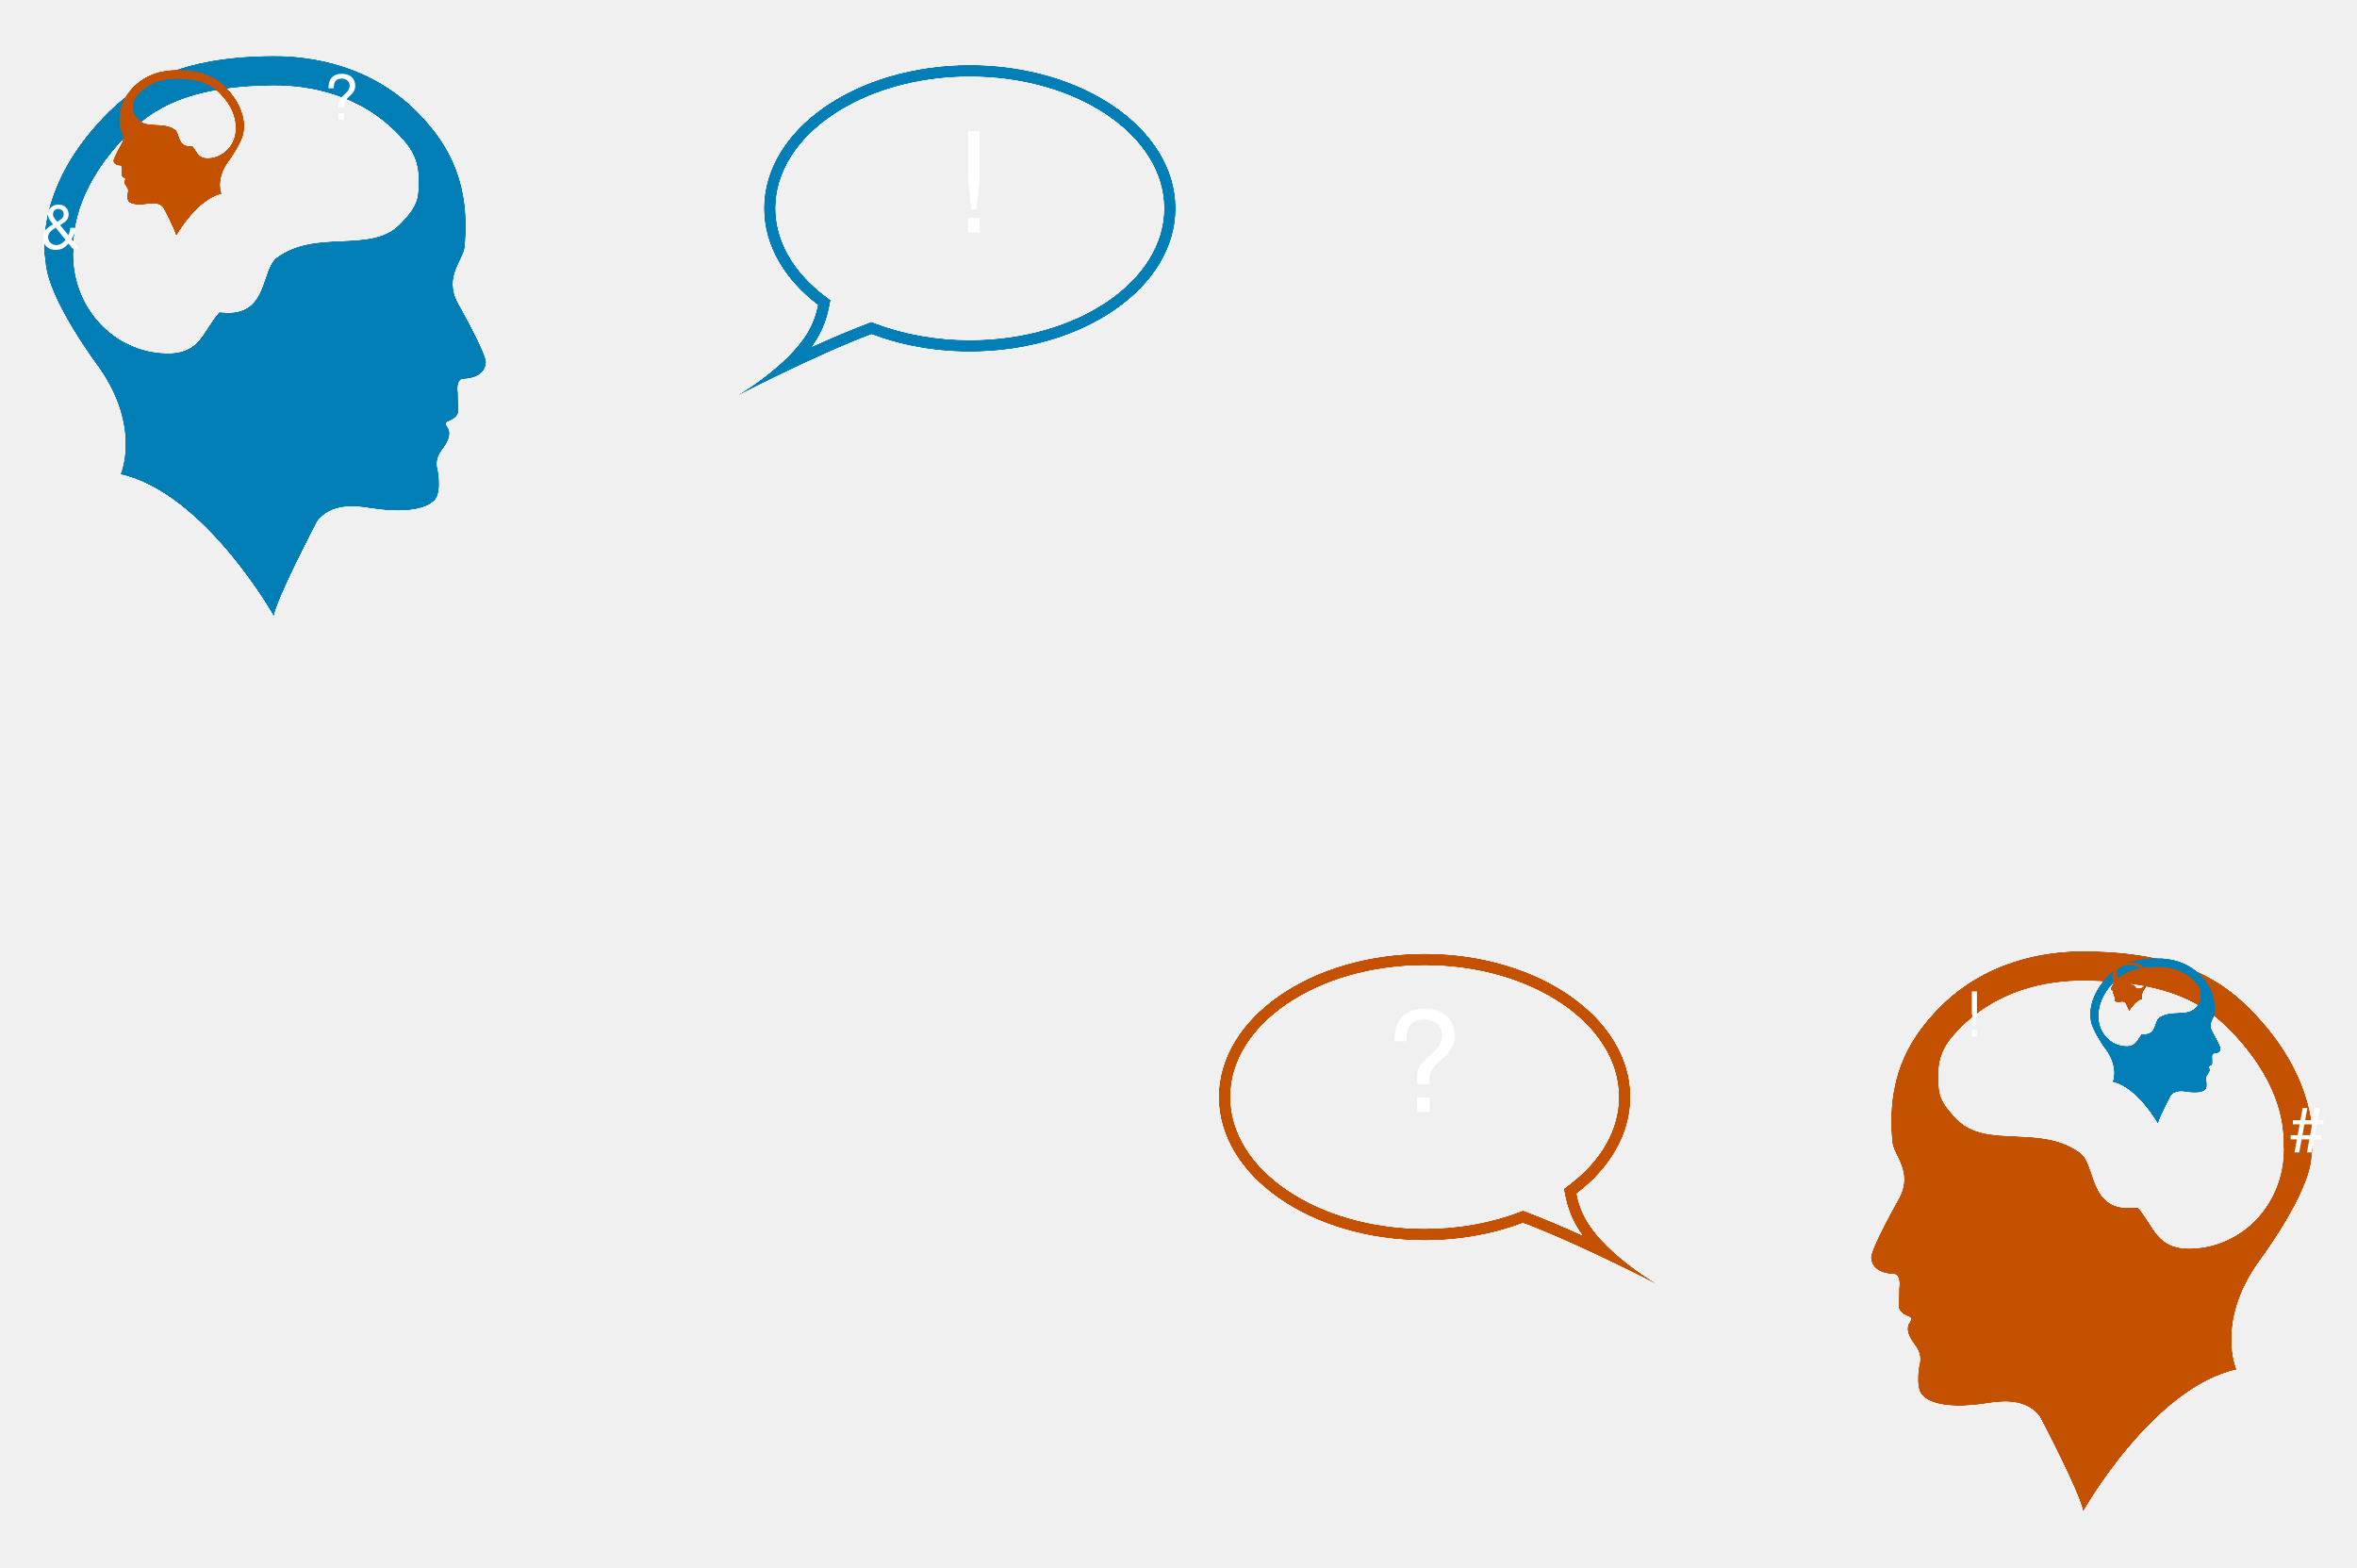
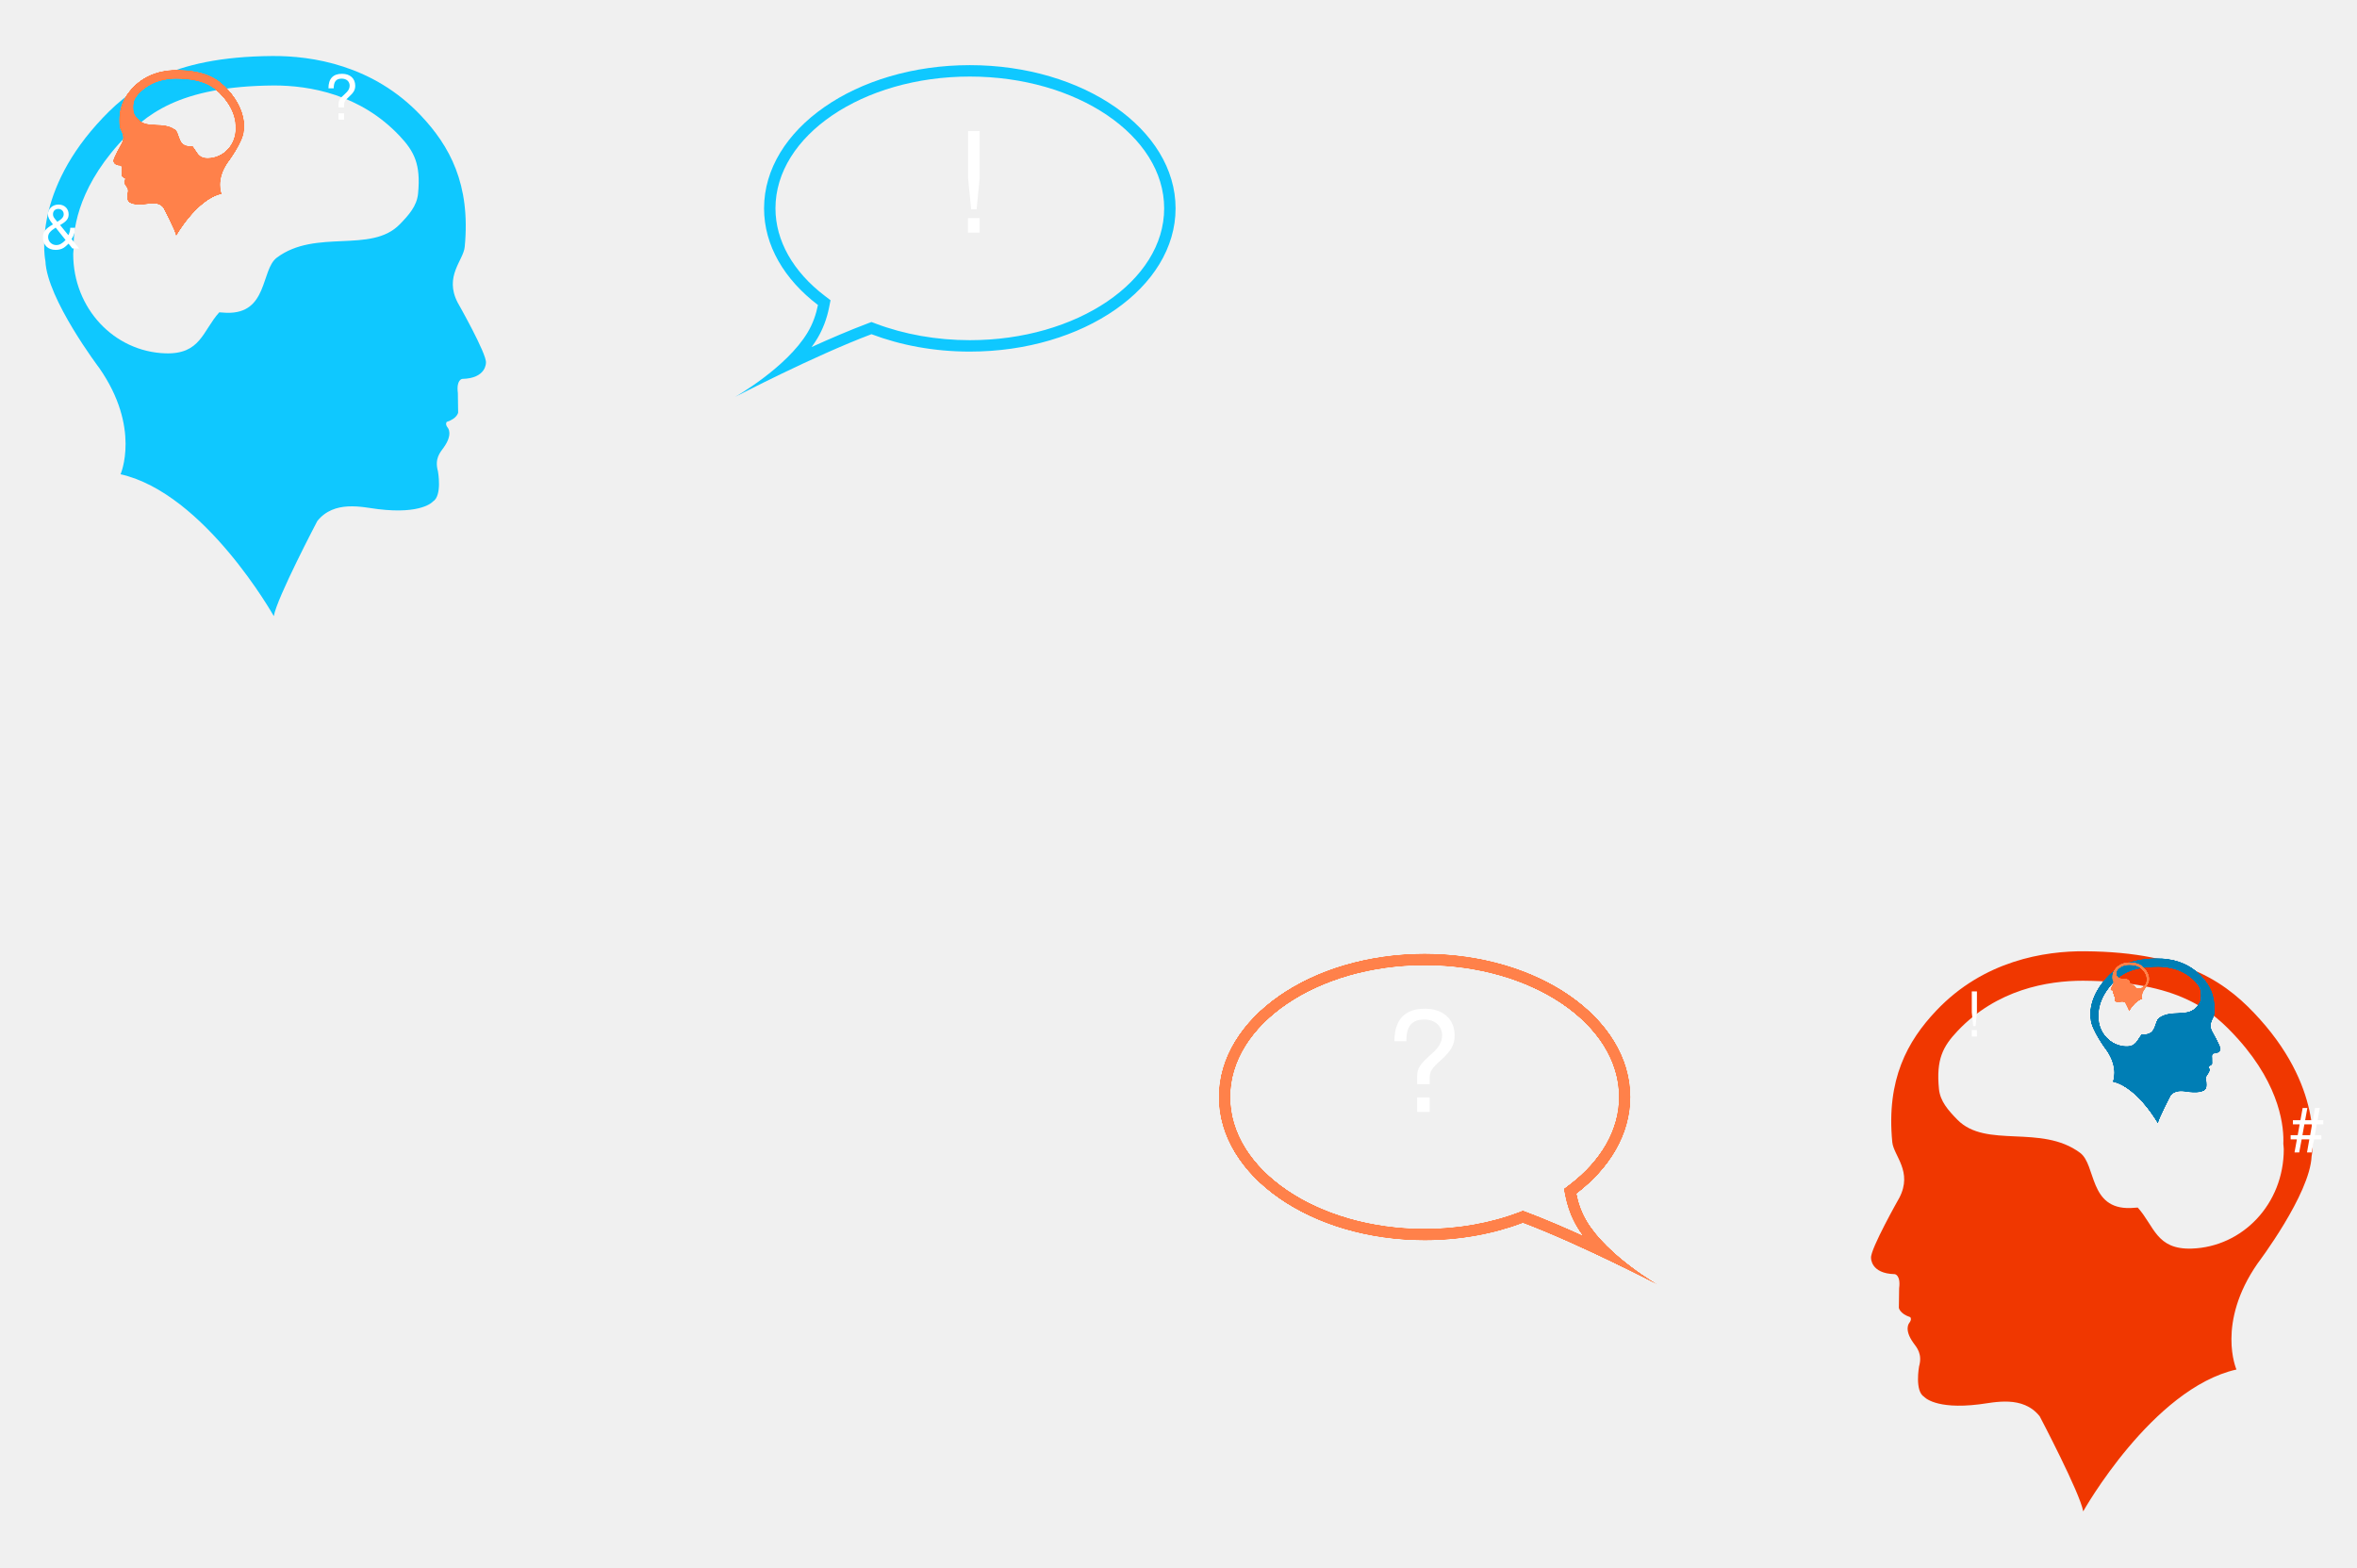
<svg xmlns="http://www.w3.org/2000/svg" width="852.752pt" height="567.023pt" viewBox="0 0 852.752 567.023" version="1.1" id="svg2">
  <defs id="defs4">
    <g id="g6">
      <symbol overflow="visible" id="glyph0-0" style="overflow:visible">
        <path style="stroke:none" d="" id="path9" />
      </symbol>
      <symbol overflow="visible" id="glyph0-1" style="overflow:visible">
        <path style="stroke:none" d="m 10.922,-10.688 c 0,-0.109 -0.094,-0.219 -0.219,-0.219 -0.203,0 -1.156,0.891 -1.641,1.766 -0.438,-1.125 -1.203,-1.781 -2.266,-1.781 -2.812,0 -5.828,3.609 -5.828,7.281 0,2.453 1.438,3.891 3.125,3.891 1.312,0 2.406,-1 2.922,-1.562 L 7.031,-1.281 6.094,2.422 5.875,3.328 C 5.656,4.062 5.281,4.062 4.109,4.094 c -0.266,0 -0.516,0 -0.516,0.469 0,0.172 0.141,0.25 0.328,0.25 0.344,0 0.781,-0.047 1.141,-0.047 l 2.516,0 c 0.375,0 0.797,0.047 1.172,0.047 0.141,0 0.438,0 0.438,-0.469 0,-0.25 -0.188,-0.25 -0.562,-0.25 -1.172,0 -1.234,-0.172 -1.234,-0.375 0,-0.125 0.016,-0.156 0.094,-0.469 z M 7.438,-2.953 C 7.312,-2.531 7.312,-2.484 6.969,-2 c -0.547,0.688 -1.641,1.75 -2.812,1.75 -1.016,0 -1.578,-0.922 -1.578,-2.375 0,-1.359 0.766,-4.141 1.234,-5.188 0.844,-1.734 2.016,-2.625 2.984,-2.625 1.625,0 1.953,2.031 1.953,2.234 0,0.031 -0.078,0.344 -0.094,0.391 z m 0,0" id="path12" />
      </symbol>
      <symbol overflow="visible" id="glyph0-2" style="overflow:visible">
        <path style="stroke:none" d="m 4.828,0.094 c 0,-1.438 -0.469,-2.5 -1.484,-2.5 -0.797,0 -1.188,0.641 -1.188,1.188 C 2.156,-0.672 2.531,0 3.375,0 3.688,0 3.969,-0.094 4.188,-0.328 4.234,-0.375 4.266,-0.375 4.281,-0.375 c 0.062,0 0.062,0.344 0.062,0.469 0,0.828 -0.156,2.438 -1.594,4.047 C 2.484,4.438 2.484,4.484 2.484,4.531 c 0,0.125 0.125,0.25 0.234,0.25 0.203,0 2.109,-1.828 2.109,-4.688 z m 0,0" id="path15" />
      </symbol>
      <symbol overflow="visible" id="glyph0-3" style="overflow:visible">
        <path style="stroke:none" d="M 8.375,-3.141 C 8.281,-2.75 8.234,-2.656 7.906,-2.281 6.891,-0.969 5.844,-0.5 5.078,-0.5 4.266,-0.5 3.5,-1.141 3.5,-2.844 3.5,-4.156 4.234,-6.938 4.781,-8.047 5.5,-9.438 6.609,-10.438 7.656,-10.438 c 1.641,0 1.953,2.031 1.953,2.188 l -0.062,0.344 z m 1.531,-6.156 c -0.312,-0.719 -1.016,-1.625 -2.25,-1.625 -2.703,0 -5.766,3.391 -5.766,7.078 C 1.891,-1.266 3.438,0 5.031,0 6.344,0 7.516,-1.047 7.953,-1.531 L 7.406,0.688 C 7.062,2.062 6.906,2.672 6.016,3.547 5,4.562 4.062,4.562 3.516,4.562 2.781,4.562 2.156,4.516 1.531,4.312 c 0.797,-0.219 1,-0.922 1,-1.188 0,-0.406 -0.297,-0.797 -0.844,-0.797 -0.594,0 -1.234,0.5 -1.234,1.312 C 0.453,4.656 1.469,5.062 3.562,5.062 6.766,5.062 8.422,3 8.75,1.656 L 11.5,-9.438 c 0.078,-0.297 0.078,-0.344 0.078,-0.406 0,-0.344 -0.281,-0.609 -0.656,-0.609 -0.594,0 -0.938,0.484 -1.016,1.156 z m 0,0" id="path18" />
      </symbol>
      <symbol overflow="visible" id="glyph1-0" style="overflow:visible">
        <path style="stroke:none" d="" id="path21" />
      </symbol>
      <symbol overflow="visible" id="glyph1-1" style="overflow:visible">
        <path style="stroke:none" d="M 3.516,-2.297 C 2.781,-1.078 2.094,-0.656 1.094,-0.594 0.875,-0.578 0.703,-0.578 0.703,-0.203 0.703,-0.078 0.812,0 0.953,0 1.328,0 2.25,-0.047 2.625,-0.047 3.219,-0.047 3.891,0 4.469,0 c 0.109,0 0.359,0 0.359,-0.391 0,-0.188 -0.156,-0.203 -0.281,-0.203 -0.484,-0.047 -0.875,-0.219 -0.875,-0.703 0,-0.297 0.125,-0.516 0.391,-0.969 L 5.641,-4.875 l 5.266,0 c 0.016,0.188 0.016,0.344 0.047,0.531 0.062,0.547 0.297,2.688 0.297,3.078 0,0.625 -1.047,0.672 -1.375,0.672 -0.234,0 -0.453,0 -0.453,0.359 C 9.422,0 9.609,0 9.734,0 10.078,0 10.5,-0.047 10.844,-0.047 l 1.172,0 C 13.281,-0.047 14.188,0 14.219,0 c 0.141,0 0.359,0 0.359,-0.391 0,-0.203 -0.188,-0.203 -0.484,-0.203 -1.141,0 -1.156,-0.188 -1.219,-0.812 L 11.609,-14.297 C 11.562,-14.703 11.484,-14.75 11.25,-14.75 c -0.203,0 -0.328,0.047 -0.516,0.359 z m 2.469,-3.172 4.156,-6.953 0.703,6.953 z m 0,0" id="path24" />
      </symbol>
      <symbol overflow="visible" id="glyph1-2" style="overflow:visible">
        <path style="stroke:none" d="m 7.562,-12.703 c 0.188,-0.766 0.266,-0.812 1.078,-0.812 l 2.672,0 c 2.344,0 2.344,1.984 2.344,2.172 0,1.672 -1.672,3.797 -4.406,3.797 l -2.969,0 z M 11.047,-7.375 c 2.25,-0.406 4.297,-1.984 4.297,-3.875 0,-1.625 -1.422,-2.859 -3.75,-2.859 l -6.641,0 c -0.391,0 -0.578,0 -0.578,0.391 0,0.203 0.188,0.203 0.5,0.203 1.266,0 1.266,0.172 1.266,0.406 0,0.031 0,0.156 -0.094,0.469 L 3.266,-1.531 c -0.188,0.719 -0.234,0.938 -1.672,0.938 -0.391,0 -0.609,0 -0.609,0.359 C 0.984,0 1.109,0 1.531,0 l 7.078,0 c 3.172,0 5.609,-2.391 5.609,-4.484 0,-1.688 -1.5,-2.719 -3.172,-2.891 z M 8.125,-0.594 l -2.797,0 c -0.281,0 -0.328,0 -0.453,-0.031 -0.234,-0.016 -0.25,-0.062 -0.25,-0.219 0,-0.141 0.047,-0.266 0.078,-0.453 L 6.156,-7.125 l 3.875,0 c 2.438,0 2.438,2.266 2.438,2.438 0,1.984 -1.797,4.094 -4.344,4.094 z m 0,0" id="path27" />
      </symbol>
      <symbol overflow="visible" id="glyph2-0" style="overflow:visible">
        <path style="stroke:none" d="" id="path30" />
      </symbol>
      <symbol overflow="visible" id="glyph2-1" style="overflow:visible">
        <path style="stroke:none" d="m 9.109,7.266 c 0,-0.031 0,-0.094 -0.094,-0.188 C 7.641,5.688 3.984,1.875 3.984,-7.406 c 0,-9.281 3.609,-13.062 5.062,-14.547 0,-0.031 0.062,-0.094 0.062,-0.188 0,-0.078 -0.094,-0.141 -0.219,-0.141 -0.328,0 -2.844,2.203 -4.312,5.469 -1.484,3.312 -1.906,6.516 -1.906,9.375 0,2.141 0.219,5.766 2,9.609 1.422,3.094 3.859,5.266 4.219,5.266 0.156,0 0.219,-0.062 0.219,-0.172 z m 0,0" id="path33" />
      </symbol>
      <symbol overflow="visible" id="glyph2-2" style="overflow:visible">
        <path style="stroke:none" d="m 7.828,-7.406 c 0,-2.141 -0.219,-5.766 -2,-9.609 -1.422,-3.094 -3.859,-5.266 -4.219,-5.266 -0.094,0 -0.219,0.031 -0.219,0.172 0,0.062 0.031,0.094 0.062,0.156 1.438,1.484 5.062,5.266 5.062,14.516 0,9.281 -3.594,13.062 -5.062,14.547 -0.031,0.062 -0.062,0.094 -0.062,0.156 0,0.141 0.125,0.172 0.219,0.172 0.328,0 2.859,-2.203 4.312,-5.469 1.484,-3.312 1.906,-6.516 1.906,-9.375 z m 0,0" id="path36" />
      </symbol>
      <symbol overflow="visible" id="glyph2-3" style="overflow:visible">
        <path style="stroke:none" d="m 19.125,-9.547 c 0.453,0 0.891,0 0.891,-0.516 0,-0.531 -0.5,-0.531 -1,-0.531 l -16.641,0 c -0.5,0 -1,0 -1,0.531 0,0.516 0.438,0.516 0.891,0.516 z M 19.016,-4.25 c 0.5,0 1,0 1,-0.547 0,-0.5 -0.438,-0.5 -0.891,-0.5 l -16.859,0 c -0.453,0 -0.891,0 -0.891,0.5 0,0.547 0.5,0.547 1,0.547 z m 0,0" id="path39" />
      </symbol>
      <symbol overflow="visible" id="glyph3-0" style="overflow:visible">
        <path style="stroke:none" d="" id="path42" />
      </symbol>
      <symbol overflow="visible" id="glyph3-1" style="overflow:visible">
        <path style="stroke:none" d="m 10.5,-13.156 0,1.281 c 1.844,0 2.047,0 2.047,1.172 l 0,5.828 c 0,2.25 -1.328,4.078 -3.656,4.078 -2.234,0 -2.344,-0.75 -2.344,-2.391 l 0,-10.203 -5.297,0.234 0,1.281 c 1.844,0 2.047,0 2.047,1.172 l 0,7.047 c 0,2.969 2,3.828 5.188,3.828 0.703,0 2.906,0 4.188,-2.406 l 0.031,0 0,2.406 L 17.844,0 l 0,-1.281 c -1.844,0 -2.047,0 -2.047,-1.156 l 0,-10.953 z m 0,0" id="path45" />
      </symbol>
      <symbol overflow="visible" id="glyph3-2" style="overflow:visible">
        <path style="stroke:none" d="m 14.719,-11.281 c 0.188,-0.406 0.312,-0.656 2.203,-0.656 l 0,-1.266 c -1,0.047 -1.125,0.047 -2.344,0.047 -0.797,0 -0.859,0 -2.562,-0.047 l 0,1.266 c 0.031,0 1.438,0 1.438,0.391 0,0.094 -0.094,0.266 -0.125,0.359 l -3.484,7.5 -3.797,-8.25 1.625,0 0,-1.266 c -0.703,0.047 -2.734,0.047 -3.562,0.047 -0.859,0 -2.625,0 -3.391,-0.047 l 0,1.266 1.906,0 L 8.125,0 C 7.969,0.359 7.562,1.219 7.406,1.578 6.781,2.922 5.828,4.969 3.75,4.969 c -0.125,0 -0.484,0 -0.812,-0.172 C 3,4.766 3.891,4.406 3.891,3.266 c 0,-0.969 -0.703,-1.594 -1.594,-1.594 -0.922,0 -1.641,0.625 -1.641,1.625 0,1.406 1.312,2.656 3.094,2.656 2.438,0 4.047,-2.203 4.641,-3.516 z m 0,0" id="path48" />
      </symbol>
      <symbol overflow="visible" id="glyph4-0" style="overflow:visible">
        <path style="stroke:none" d="" id="path51" />
      </symbol>
      <symbol overflow="visible" id="glyph4-1" style="overflow:visible">
        <path style="stroke:none" d="m 3.938,-17.688 c 0,-0.453 0,-0.891 -0.5,-0.891 -0.484,0 -0.484,0.438 -0.484,0.891 l 0,22.984 c 0,0.453 0,0.891 0.484,0.891 0.5,0 0.5,-0.438 0.5,-0.891 z m 0,0" id="path54" />
      </symbol>
    </g>
    <clipPath id="clip1">
      <path d="m 264,326 8,0 0,30.105 -8,0 z m 0,0" id="path57" />
    </clipPath>
    <clipPath id="clip2">
      <path d="m 309,326 7,0 0,30.105 -7,0 z m 0,0" id="path60" />
    </clipPath>
    <filter style="color-interpolation-filters:sRGB" id="filter4267">
      <feColorMatrix type="hueRotate" values="180" result="color1" id="feColorMatrix4269" />
      <feColorMatrix values="-1 0 0 0 1 0 -1 0 0 1 0 0 -1 0 1 -0.21 -0.72 -0.07 2 0 " result="color2" id="feColorMatrix4271" />
    </filter>
    <filter style="color-interpolation-filters:sRGB" id="filter4273">
      <feColorMatrix type="hueRotate" values="180" result="color1" id="feColorMatrix4275" />
      <feColorMatrix values="-1 0 0 0 1 0 -1 0 0 1 0 0 -1 0 1 -0.21 -0.72 -0.07 2 0 " result="color2" id="feColorMatrix4277" />
    </filter>
    <filter style="color-interpolation-filters:sRGB" id="filter4279">
      <feColorMatrix type="hueRotate" values="180" result="color1" id="feColorMatrix4281" />
      <feColorMatrix values="-1 0 0 0 1 0 -1 0 0 1 0 0 -1 0 1 -0.21 -0.72 -0.07 2 0 " result="color2" id="feColorMatrix4283" />
    </filter>
    <filter style="color-interpolation-filters:sRGB" id="filter4285">
      <feColorMatrix type="hueRotate" values="180" result="color1" id="feColorMatrix4287" />
      <feColorMatrix values="-1 0 0 0 1 0 -1 0 0 1 0 0 -1 0 1 -0.21 -0.72 -0.07 2 0 " result="color2" id="feColorMatrix4289" />
    </filter>
    <filter style="color-interpolation-filters:sRGB" id="filter4291">
      <feColorMatrix type="hueRotate" values="180" result="color1" id="feColorMatrix4293" />
      <feColorMatrix values="-1 0 0 0 1 0 -1 0 0 1 0 0 -1 0 1 -0.21 -0.72 -0.07 2 0 " result="color2" id="feColorMatrix4295" />
    </filter>
    <filter style="color-interpolation-filters:sRGB" id="filter4297">
      <feColorMatrix type="hueRotate" values="180" result="color1" id="feColorMatrix4299" />
      <feColorMatrix values="-1 0 0 0 1 0 -1 0 0 1 0 0 -1 0 1 -0.21 -0.72 -0.07 2 0 " result="color2" id="feColorMatrix4301" />
    </filter>
    <filter style="color-interpolation-filters:sRGB" id="filter4303">
      <feColorMatrix type="hueRotate" values="180" result="color1" id="feColorMatrix4305" />
      <feColorMatrix values="-1 0 0 0 1 0 -1 0 0 1 0 0 -1 0 1 -0.21 -0.72 -0.07 2 0 " result="color2" id="feColorMatrix4307" />
    </filter>
    <filter style="color-interpolation-filters:sRGB" id="filter4309">
      <feColorMatrix type="hueRotate" values="180" result="color1" id="feColorMatrix4311" />
      <feColorMatrix values="-1 0 0 0 1 0 -1 0 0 1 0 0 -1 0 1 -0.21 -0.72 -0.07 2 0 " result="color2" id="feColorMatrix4313" />
    </filter>
    <filter style="color-interpolation-filters:sRGB" id="filter4315">
      <feColorMatrix type="hueRotate" values="180" result="color1" id="feColorMatrix4317" />
      <feColorMatrix values="-1 0 0 0 1 0 -1 0 0 1 0 0 -1 0 1 -0.21 -0.72 -0.07 2 0 " result="color2" id="feColorMatrix4319" />
    </filter>
    <filter style="color-interpolation-filters:sRGB" id="filter4321">
      <feColorMatrix type="hueRotate" values="180" result="color1" id="feColorMatrix4323" />
      <feColorMatrix values="-1 0 0 0 1 0 -1 0 0 1 0 0 -1 0 1 -0.21 -0.72 -0.07 2 0 " result="color2" id="feColorMatrix4325" />
    </filter>
    <filter style="color-interpolation-filters:sRGB" id="filter4315-4">
      <feColorMatrix type="hueRotate" values="180" result="color1" id="feColorMatrix4317-9" />
      <feColorMatrix values="-1 0 0 0 1 0 -1 0 0 1 0 0 -1 0 1 -0.21 -0.72 -0.07 2 0 " result="color2" id="feColorMatrix4319-0" />
    </filter>
    <filter style="color-interpolation-filters:sRGB" id="filter4315-7">
      <feColorMatrix type="hueRotate" values="180" result="color1" id="feColorMatrix4317-95" />
      <feColorMatrix values="-1 0 0 0 1 0 -1 0 0 1 0 0 -1 0 1 -0.21 -0.72 -0.07 2 0 " result="color2" id="feColorMatrix4319-8" />
    </filter>
    <filter style="color-interpolation-filters:sRGB" id="filter4309-6">
      <feColorMatrix type="hueRotate" values="180" result="color1" id="feColorMatrix4311-3" />
      <feColorMatrix values="-1 0 0 0 1 0 -1 0 0 1 0 0 -1 0 1 -0.21 -0.72 -0.07 2 0 " result="color2" id="feColorMatrix4313-5" />
    </filter>
    <filter style="color-interpolation-filters:sRGB" id="filter4315-7-8">
      <feColorMatrix type="hueRotate" values="180" result="color1" id="feColorMatrix4317-95-8" />
      <feColorMatrix values="-1 0 0 0 1 0 -1 0 0 1 0 0 -1 0 1 -0.21 -0.72 -0.07 2 0 " result="color2" id="feColorMatrix4319-8-7" />
    </filter>
  </defs>
-   <g transform="matrix(1.859646,0,0,1.859646,265.9407,23.56694)" id="g3" style="fill:#0fc8ff;fill-opacity:1;filter:url(#filter4303)">
+   <g transform="matrix(1.859646,0,0,1.859646,265.9407,23.56694)" id="g3" style="fill:#f03700;fill-opacity:1">
    <path d="m 45.673,0 c 22.108,0 40.03,12.475 40.03,27.862 0,15.387 -17.922,27.862 -40.03,27.862 -6.931,0 -13.449,-1.227 -19.134,-3.384 C 15.319,56.564 0,64.542 0,64.542 c 0,0 9.989,-5.655 14.107,-12.521 1.052,-1.755 1.668,-3.595 2.021,-5.362 C 9.618,41.704 5.643,35.106 5.643,27.862 5.643,12.475 23.565,0 45.673,0 m 0,2.22 c -20.849,0 -37.811,11.503 -37.811,25.643 0,6.266 3.413,12.314 9.61,17.03 l 1.104,0.841 -0.271,1.36 c -0.445,2.23 -1.217,4.272 -2.294,6.069 -0.341,0.567 -0.717,1.127 -1.12,1.674 3.625,-1.646 7.421,-3.276 10.866,-4.573 l 0.785,-0.296 0.785,0.298 c 5.584,2.119 11.928,3.239 18.346,3.239 20.849,0 37.811,-11.503 37.811,-25.643 C 83.484,13.722 66.522,2.22 45.673,2.22 l 0,0 z" id="path5" style="fill:#0fc8ff;fill-opacity:1" />
  </g>
-   <g transform="matrix(-1.12,0,0,1.12,197.2152,20.26307)" id="anne" style="fill:#0fc8ff;fill-opacity:1;filter:url(#filter4309)">
+   <g transform="matrix(-1.12,0,0,1.12,197.2152,20.26307)" id="anne" style="fill:#f03700;fill-opacity:1">
    <g id="g5" style="fill:#0fc8ff;fill-opacity:1">
      <path d="M 144.797,22.048 C 134.671,10.744 121.269,0.246 88.175,0.002 75.245,-0.099 55.509,2.955 40.153,19.198 30.861,29.014 24.001,41.396 25.968,61.655 c 0.423,4.396 6.695,9.478 2.281,17.973 0,0 -9.466,16.66 -9.14,19.437 0,0 -0.17,5.072 7.675,5.23 0,0 1.958,0.249 1.397,4.573 l -0.088,6.296 c 0,0 0.243,1.888 3.678,3.021 0,0 0.648,0.645 -0.323,1.887 0,0 -1.815,2.016 1.297,6.369 1.154,1.596 3.017,3.6 1.875,7.673 0,0 -1.464,7.929 1.635,9.804 0,0 3.529,4.189 17.726,2.441 4.957,-0.608 14.136,-3.008 19.604,3.849 0,0 13.064,24.825 14.054,30.708 0,0 22.311,-39.689 49.505,-45.821 0,0 -6.619,-14.949 6.868,-34.312 0,0 16.897,-22.295 17.403,-34.556 0.006,-0.008 4.469,-20.653 -16.618,-44.179 z m -22.085,73.99 c -11.49,0.383 -12.068,-7.283 -17.458,-13.25 -0.791,0.055 -1.553,0.131 -2.362,0.155 C 89.405,83.33 91.886,69.007 86.631,65.104 74.029,55.739 56.264,63.874 46.99,54.402 43.997,51.348 41.437,48.441 41.044,44.489 40.094,34.911 42.314,30.758 47.06,25.74 59.745,12.333 76.079,9.517 87.566,9.517 c 30.908,0.225 41.687,9.454 50.145,18.879 13.926,15.552 14.79,28.951 14.577,33.783 0.024,0.587 0.146,1.142 0.146,1.742 0.006,17.725 -13.311,31.556 -29.722,32.117 z" id="path7" style="fill:#0fc8ff;fill-opacity:1" />
    </g>
  </g>
-   <g transform="matrix(1.12,0,0,1.12,655.5372,344.1343)" id="bob" style="fill:#ff8d21;fill-opacity:1;filter:url(#filter4315)">
-     <g id="g5-1" style="fill:#ff8d21;fill-opacity:1">
-       <path d="M 144.797,22.048 C 134.671,10.744 121.269,0.246 88.175,0.002 75.245,-0.099 55.509,2.955 40.153,19.198 30.861,29.014 24.001,41.396 25.968,61.655 c 0.423,4.396 6.695,9.478 2.281,17.973 0,0 -9.466,16.66 -9.14,19.437 0,0 -0.17,5.072 7.675,5.23 0,0 1.958,0.249 1.397,4.573 l -0.088,6.296 c 0,0 0.243,1.888 3.678,3.021 0,0 0.648,0.645 -0.323,1.887 0,0 -1.815,2.016 1.297,6.369 1.154,1.596 3.017,3.6 1.875,7.673 0,0 -1.464,7.929 1.635,9.804 0,0 3.529,4.189 17.726,2.441 4.957,-0.608 14.136,-3.008 19.604,3.849 0,0 13.064,24.825 14.054,30.708 0,0 22.311,-39.689 49.505,-45.821 0,0 -6.619,-14.949 6.868,-34.312 0,0 16.897,-22.295 17.403,-34.556 0.006,-0.008 4.469,-20.653 -16.618,-44.179 z m -22.085,73.99 c -11.49,0.383 -12.068,-7.283 -17.458,-13.25 -0.791,0.055 -1.553,0.131 -2.362,0.155 C 89.405,83.33 91.886,69.007 86.631,65.104 74.029,55.739 56.264,63.874 46.99,54.402 43.997,51.348 41.437,48.441 41.044,44.489 40.094,34.911 42.314,30.758 47.06,25.74 59.745,12.333 76.079,9.517 87.566,9.517 c 30.908,0.225 41.687,9.454 50.145,18.879 13.926,15.552 14.79,28.951 14.577,33.783 0.024,0.587 0.146,1.142 0.146,1.742 0.006,17.725 -13.311,31.556 -29.722,32.117 z" id="path7-9" style="fill:#ff8d21;fill-opacity:1" />
+   <g transform="matrix(1.12,0,0,1.12,655.5372,344.1343)" id="bob" style="fill:#0fc8ff;fill-opacity:1">
+     <g id="g5-1" style="fill:#f03700;fill-opacity:1">
+       <path d="M 144.797,22.048 C 134.671,10.744 121.269,0.246 88.175,0.002 75.245,-0.099 55.509,2.955 40.153,19.198 30.861,29.014 24.001,41.396 25.968,61.655 c 0.423,4.396 6.695,9.478 2.281,17.973 0,0 -9.466,16.66 -9.14,19.437 0,0 -0.17,5.072 7.675,5.23 0,0 1.958,0.249 1.397,4.573 l -0.088,6.296 c 0,0 0.243,1.888 3.678,3.021 0,0 0.648,0.645 -0.323,1.887 0,0 -1.815,2.016 1.297,6.369 1.154,1.596 3.017,3.6 1.875,7.673 0,0 -1.464,7.929 1.635,9.804 0,0 3.529,4.189 17.726,2.441 4.957,-0.608 14.136,-3.008 19.604,3.849 0,0 13.064,24.825 14.054,30.708 0,0 22.311,-39.689 49.505,-45.821 0,0 -6.619,-14.949 6.868,-34.312 0,0 16.897,-22.295 17.403,-34.556 0.006,-0.008 4.469,-20.653 -16.618,-44.179 z m -22.085,73.99 c -11.49,0.383 -12.068,-7.283 -17.458,-13.25 -0.791,0.055 -1.553,0.131 -2.362,0.155 C 89.405,83.33 91.886,69.007 86.631,65.104 74.029,55.739 56.264,63.874 46.99,54.402 43.997,51.348 41.437,48.441 41.044,44.489 40.094,34.911 42.314,30.758 47.06,25.74 59.745,12.333 76.079,9.517 87.566,9.517 c 30.908,0.225 41.687,9.454 50.145,18.879 13.926,15.552 14.79,28.951 14.577,33.783 0.024,0.587 0.146,1.142 0.146,1.742 0.006,17.725 -13.311,31.556 -29.722,32.117 z" id="path7-9" style="fill:#f03700;fill-opacity:1" />
    </g>
  </g>
-   <g transform="matrix(-1.859646,0,0,1.859646,600.3525,345.0579)" id="bob_speech" style="fill:#ff8d21;fill-opacity:1;filter:url(#filter4321)">
-     <path d="m 45.673,0 c 22.108,0 40.03,12.475 40.03,27.862 0,15.387 -17.922,27.862 -40.03,27.862 -6.931,0 -13.449,-1.227 -19.134,-3.384 C 15.319,56.564 0,64.542 0,64.542 c 0,0 9.989,-5.655 14.107,-12.521 1.052,-1.755 1.668,-3.595 2.021,-5.362 C 9.618,41.704 5.643,35.106 5.643,27.862 5.643,12.475 23.565,0 45.673,0 m 0,2.22 c -20.849,0 -37.811,11.503 -37.811,25.643 0,6.266 3.413,12.314 9.61,17.03 l 1.104,0.841 -0.271,1.36 c -0.445,2.23 -1.217,4.272 -2.294,6.069 -0.341,0.567 -0.717,1.127 -1.12,1.674 3.625,-1.646 7.421,-3.276 10.866,-4.573 l 0.785,-0.296 0.785,0.298 c 5.584,2.119 11.928,3.239 18.346,3.239 20.849,0 37.811,-11.503 37.811,-25.643 C 83.484,13.722 66.522,2.22 45.673,2.22 l 0,0 z" id="path5-5" style="fill:#ff8d21;fill-opacity:1" />
+   <g transform="matrix(-1.859646,0,0,1.859646,600.3525,345.0579)" id="bob_speech" style="fill:#f03700;fill-opacity:1;filter:url(#filter4321)">
+     <path d="m 45.673,0 c 22.108,0 40.03,12.475 40.03,27.862 0,15.387 -17.922,27.862 -40.03,27.862 -6.931,0 -13.449,-1.227 -19.134,-3.384 C 15.319,56.564 0,64.542 0,64.542 c 0,0 9.989,-5.655 14.107,-12.521 1.052,-1.755 1.668,-3.595 2.021,-5.362 C 9.618,41.704 5.643,35.106 5.643,27.862 5.643,12.475 23.565,0 45.673,0 m 0,2.22 c -20.849,0 -37.811,11.503 -37.811,25.643 0,6.266 3.413,12.314 9.61,17.03 l 1.104,0.841 -0.271,1.36 c -0.445,2.23 -1.217,4.272 -2.294,6.069 -0.341,0.567 -0.717,1.127 -1.12,1.674 3.625,-1.646 7.421,-3.276 10.866,-4.573 l 0.785,-0.296 0.785,0.298 c 5.584,2.119 11.928,3.239 18.346,3.239 20.849,0 37.811,-11.503 37.811,-25.643 C 83.484,13.722 66.522,2.22 45.673,2.22 l 0,0 z" id="path5-5" style="fill:#f03700;fill-opacity:1" />
  </g>
-   <g transform="matrix(0.3318299,0,0,0.3318299,34.66432,25.32073)" id="bob-5" style="fill:#ff8d21;fill-opacity:1;filter:url(#filter4315-7)">
-     <g id="g5-1-2" style="fill:#ff8d21;fill-opacity:1">
-       <path d="M 144.797,22.048 C 134.671,10.744 121.269,0.246 88.175,0.002 75.245,-0.099 55.509,2.955 40.153,19.198 30.861,29.014 24.001,41.396 25.968,61.655 c 0.423,4.396 6.695,9.478 2.281,17.973 0,0 -9.466,16.66 -9.14,19.437 0,0 -0.17,5.072 7.675,5.23 0,0 1.958,0.249 1.397,4.573 l -0.088,6.296 c 0,0 0.243,1.888 3.678,3.021 0,0 0.648,0.645 -0.323,1.887 0,0 -1.815,2.016 1.297,6.369 1.154,1.596 3.017,3.6 1.875,7.673 0,0 -1.464,7.929 1.635,9.804 0,0 3.529,4.189 17.726,2.441 4.957,-0.608 14.136,-3.008 19.604,3.849 0,0 13.064,24.825 14.054,30.708 0,0 22.311,-39.689 49.505,-45.821 0,0 -6.619,-14.949 6.868,-34.312 0,0 16.897,-22.295 17.403,-34.556 0.006,-0.008 4.469,-20.653 -16.618,-44.179 z m -22.085,73.99 c -11.49,0.383 -12.068,-7.283 -17.458,-13.25 -0.791,0.055 -1.553,0.131 -2.362,0.155 C 89.405,83.33 91.886,69.007 86.631,65.104 74.029,55.739 56.264,63.874 46.99,54.402 43.997,51.348 41.437,48.441 41.044,44.489 40.094,34.911 42.314,30.758 47.06,25.74 59.745,12.333 76.079,9.517 87.566,9.517 c 30.908,0.225 41.687,9.454 50.145,18.879 13.926,15.552 14.79,28.951 14.577,33.783 0.024,0.587 0.146,1.142 0.146,1.742 0.006,17.725 -13.311,31.556 -29.722,32.117 z" id="path7-9-5" style="fill:#ff8d21;fill-opacity:1" />
+   <g transform="matrix(0.3318299,0,0,0.3318299,34.66432,25.32073)" id="bob-5" style="fill:#f03700;fill-opacity:1;filter:url(#filter4315-7)">
+     <g id="g5-1-2" style="fill:#f03700;fill-opacity:1">
+       <path d="M 144.797,22.048 C 134.671,10.744 121.269,0.246 88.175,0.002 75.245,-0.099 55.509,2.955 40.153,19.198 30.861,29.014 24.001,41.396 25.968,61.655 c 0.423,4.396 6.695,9.478 2.281,17.973 0,0 -9.466,16.66 -9.14,19.437 0,0 -0.17,5.072 7.675,5.23 0,0 1.958,0.249 1.397,4.573 l -0.088,6.296 c 0,0 0.243,1.888 3.678,3.021 0,0 0.648,0.645 -0.323,1.887 0,0 -1.815,2.016 1.297,6.369 1.154,1.596 3.017,3.6 1.875,7.673 0,0 -1.464,7.929 1.635,9.804 0,0 3.529,4.189 17.726,2.441 4.957,-0.608 14.136,-3.008 19.604,3.849 0,0 13.064,24.825 14.054,30.708 0,0 22.311,-39.689 49.505,-45.821 0,0 -6.619,-14.949 6.868,-34.312 0,0 16.897,-22.295 17.403,-34.556 0.006,-0.008 4.469,-20.653 -16.618,-44.179 z m -22.085,73.99 c -11.49,0.383 -12.068,-7.283 -17.458,-13.25 -0.791,0.055 -1.553,0.131 -2.362,0.155 C 89.405,83.33 91.886,69.007 86.631,65.104 74.029,55.739 56.264,63.874 46.99,54.402 43.997,51.348 41.437,48.441 41.044,44.489 40.094,34.911 42.314,30.758 47.06,25.74 59.745,12.333 76.079,9.517 87.566,9.517 c 30.908,0.225 41.687,9.454 50.145,18.879 13.926,15.552 14.79,28.951 14.577,33.783 0.024,0.587 0.146,1.142 0.146,1.742 0.006,17.725 -13.311,31.556 -29.722,32.117 z" id="path7-9-5" style="fill:#f03700;fill-opacity:1" />
    </g>
  </g>
  <g transform="matrix(-0.3309604,0,0,0.3309604,809.74,346.6644)" id="anne-3" style="fill:#0fc8ff;fill-opacity:1;filter:url(#filter4309-6)">
    <g id="g5-8" style="fill:#0fc8ff;fill-opacity:1">
      <path d="M 144.797,22.048 C 134.671,10.744 121.269,0.246 88.175,0.002 75.245,-0.099 55.509,2.955 40.153,19.198 30.861,29.014 24.001,41.396 25.968,61.655 c 0.423,4.396 6.695,9.478 2.281,17.973 0,0 -9.466,16.66 -9.14,19.437 0,0 -0.17,5.072 7.675,5.23 0,0 1.958,0.249 1.397,4.573 l -0.088,6.296 c 0,0 0.243,1.888 3.678,3.021 0,0 0.648,0.645 -0.323,1.887 0,0 -1.815,2.016 1.297,6.369 1.154,1.596 3.017,3.6 1.875,7.673 0,0 -1.464,7.929 1.635,9.804 0,0 3.529,4.189 17.726,2.441 4.957,-0.608 14.136,-3.008 19.604,3.849 0,0 13.064,24.825 14.054,30.708 0,0 22.311,-39.689 49.505,-45.821 0,0 -6.619,-14.949 6.868,-34.312 0,0 16.897,-22.295 17.403,-34.556 0.006,-0.008 4.469,-20.653 -16.618,-44.179 z m -22.085,73.99 c -11.49,0.383 -12.068,-7.283 -17.458,-13.25 -0.791,0.055 -1.553,0.131 -2.362,0.155 C 89.405,83.33 91.886,69.007 86.631,65.104 74.029,55.739 56.264,63.874 46.99,54.402 43.997,51.348 41.437,48.441 41.044,44.489 40.094,34.911 42.314,30.758 47.06,25.74 59.745,12.333 76.079,9.517 87.566,9.517 c 30.908,0.225 41.687,9.454 50.145,18.879 13.926,15.552 14.79,28.951 14.577,33.783 0.024,0.587 0.146,1.142 0.146,1.742 0.006,17.725 -13.311,31.556 -29.722,32.117 z" id="path7-8" style="fill:#0fc8ff;fill-opacity:1" />
    </g>
  </g>
-   <g transform="matrix(0.09805584,0,0,0.09805584,761.7061,348.1589)" id="bob-5-2" style="fill:#ff8d21;fill-opacity:1;filter:url(#filter4315-7-8)">
-     <g id="g5-1-2-7" style="fill:#ff8d21;fill-opacity:1">
-       <path d="M 144.797,22.048 C 134.671,10.744 121.269,0.246 88.175,0.002 75.245,-0.099 55.509,2.955 40.153,19.198 30.861,29.014 24.001,41.396 25.968,61.655 c 0.423,4.396 6.695,9.478 2.281,17.973 0,0 -9.466,16.66 -9.14,19.437 0,0 -0.17,5.072 7.675,5.23 0,0 1.958,0.249 1.397,4.573 l -0.088,6.296 c 0,0 0.243,1.888 3.678,3.021 0,0 0.648,0.645 -0.323,1.887 0,0 -1.815,2.016 1.297,6.369 1.154,1.596 3.017,3.6 1.875,7.673 0,0 -1.464,7.929 1.635,9.804 0,0 3.529,4.189 17.726,2.441 4.957,-0.608 14.136,-3.008 19.604,3.849 0,0 13.064,24.825 14.054,30.708 0,0 22.311,-39.689 49.505,-45.821 0,0 -6.619,-14.949 6.868,-34.312 0,0 16.897,-22.295 17.403,-34.556 0.006,-0.008 4.469,-20.653 -16.618,-44.179 z m -22.085,73.99 c -11.49,0.383 -12.068,-7.283 -17.458,-13.25 -0.791,0.055 -1.553,0.131 -2.362,0.155 C 89.405,83.33 91.886,69.007 86.631,65.104 74.029,55.739 56.264,63.874 46.99,54.402 43.997,51.348 41.437,48.441 41.044,44.489 40.094,34.911 42.314,30.758 47.06,25.74 59.745,12.333 76.079,9.517 87.566,9.517 c 30.908,0.225 41.687,9.454 50.145,18.879 13.926,15.552 14.79,28.951 14.577,33.783 0.024,0.587 0.146,1.142 0.146,1.742 0.006,17.725 -13.311,31.556 -29.722,32.117 z" id="path7-9-5-6" style="fill:#ff8d21;fill-opacity:1" />
+   <g transform="matrix(0.09805584,0,0,0.09805584,761.7061,348.1589)" id="bob-5-2" style="fill:#f03700;fill-opacity:1;filter:url(#filter4315-7-8)">
+     <g id="g5-1-2-7" style="fill:#f03700;fill-opacity:1">
+       <path d="M 144.797,22.048 C 134.671,10.744 121.269,0.246 88.175,0.002 75.245,-0.099 55.509,2.955 40.153,19.198 30.861,29.014 24.001,41.396 25.968,61.655 c 0.423,4.396 6.695,9.478 2.281,17.973 0,0 -9.466,16.66 -9.14,19.437 0,0 -0.17,5.072 7.675,5.23 0,0 1.958,0.249 1.397,4.573 l -0.088,6.296 c 0,0 0.243,1.888 3.678,3.021 0,0 0.648,0.645 -0.323,1.887 0,0 -1.815,2.016 1.297,6.369 1.154,1.596 3.017,3.6 1.875,7.673 0,0 -1.464,7.929 1.635,9.804 0,0 3.529,4.189 17.726,2.441 4.957,-0.608 14.136,-3.008 19.604,3.849 0,0 13.064,24.825 14.054,30.708 0,0 22.311,-39.689 49.505,-45.821 0,0 -6.619,-14.949 6.868,-34.312 0,0 16.897,-22.295 17.403,-34.556 0.006,-0.008 4.469,-20.653 -16.618,-44.179 z m -22.085,73.99 c -11.49,0.383 -12.068,-7.283 -17.458,-13.25 -0.791,0.055 -1.553,0.131 -2.362,0.155 C 89.405,83.33 91.886,69.007 86.631,65.104 74.029,55.739 56.264,63.874 46.99,54.402 43.997,51.348 41.437,48.441 41.044,44.489 40.094,34.911 42.314,30.758 47.06,25.74 59.745,12.333 76.079,9.517 87.566,9.517 c 30.908,0.225 41.687,9.454 50.145,18.879 13.926,15.552 14.79,28.951 14.577,33.783 0.024,0.587 0.146,1.142 0.146,1.742 0.006,17.725 -13.311,31.556 -29.722,32.117 z" id="path7-9-5-6" style="fill:#f03700;fill-opacity:1" />
    </g>
  </g>
  <text xml:space="preserve" style="font-style:normal;font-variant:normal;font-weight:normal;font-stretch:normal;font-size:50.4px;line-height:125%;font-family:Helvetica;-inkscape-font-specification:'Helvetica, Normal';text-align:start;letter-spacing:0px;word-spacing:0px;writing-mode:lr-tb;text-anchor:start;fill:#ffffff;fill-opacity:1;stroke:none;stroke-width:1px;stroke-linecap:butt;stroke-linejoin:miter;stroke-opacity:1" x="343.952" y="84.169" id="text4482">
    <tspan id="tspan4484" x="343.952" y="84.169">!</tspan>
  </text>
  <text xml:space="preserve" style="font-style:normal;font-variant:normal;font-weight:normal;font-stretch:normal;font-size:50.4px;line-height:125%;font-family:Helvetica;-inkscape-font-specification:'Helvetica, Normal';text-align:start;letter-spacing:0px;word-spacing:0px;writing-mode:lr-tb;text-anchor:start;fill:#ffffff;fill-opacity:1;stroke:none;stroke-width:1px;stroke-linecap:butt;stroke-linejoin:miter;stroke-opacity:1" x="500.625" y="402.257" id="text4482-9">
    <tspan id="tspan4516" x="500.625" y="402.257">?</tspan>
  </text>
  <text xml:space="preserve" style="font-style:normal;font-variant:normal;font-weight:normal;font-stretch:normal;font-size:22.4px;line-height:125%;font-family:Helvetica;-inkscape-font-specification:'Helvetica, Normal';text-align:start;letter-spacing:0px;word-spacing:0px;writing-mode:lr-tb;text-anchor:start;fill:#ffffff;fill-opacity:1;stroke:none;stroke-width:1px;stroke-linecap:butt;stroke-linejoin:miter;stroke-opacity:1" x="117.115" y="43.301" id="text4482-9-5">
    <tspan y="43.301" x="117.115" id="tspan4516-3">?</tspan>
  </text>
  <text xml:space="preserve" style="font-style:normal;font-variant:normal;font-weight:normal;font-stretch:normal;font-size:22.4px;line-height:125%;font-family:Helvetica;-inkscape-font-specification:'Helvetica, Normal';text-align:start;letter-spacing:0px;word-spacing:0px;writing-mode:lr-tb;text-anchor:start;fill:#ffffff;fill-opacity:1;stroke:none;stroke-width:1px;stroke-linecap:butt;stroke-linejoin:miter;stroke-opacity:1" x="710.589" y="374.974" id="text4482-7">
    <tspan id="tspan4484-3" x="710.589" y="374.974">!</tspan>
  </text>
  <text xml:space="preserve" style="font-style:normal;font-variant:normal;font-weight:normal;font-stretch:normal;font-size:22.4px;line-height:125%;font-family:Helvetica;-inkscape-font-specification:'Helvetica, Normal';text-align:start;letter-spacing:0px;word-spacing:0px;writing-mode:lr-tb;text-anchor:start;fill:#ffffff;fill-opacity:1;stroke:none;stroke-width:1px;stroke-linecap:butt;stroke-linejoin:miter;stroke-opacity:1" x="828.43" y="416.458" id="text4482-7-9">
    <tspan id="tspan4572" x="828.43" y="416.458">#</tspan>
  </text>
  <text xml:space="preserve" style="font-style:normal;font-variant:normal;font-weight:normal;font-stretch:normal;font-size:22.4px;line-height:125%;font-family:Helvetica;-inkscape-font-specification:'Helvetica, Normal';text-align:start;letter-spacing:0px;word-spacing:0px;writing-mode:lr-tb;text-anchor:start;fill:#ffffff;fill-opacity:1;stroke:none;stroke-width:1px;stroke-linecap:butt;stroke-linejoin:miter;stroke-opacity:1" x="14.364" y="89.887" id="text4482-7-9-5">
    <tspan id="tspan4592" x="14.364" y="89.887">&amp;</tspan>
  </text>
</svg>
